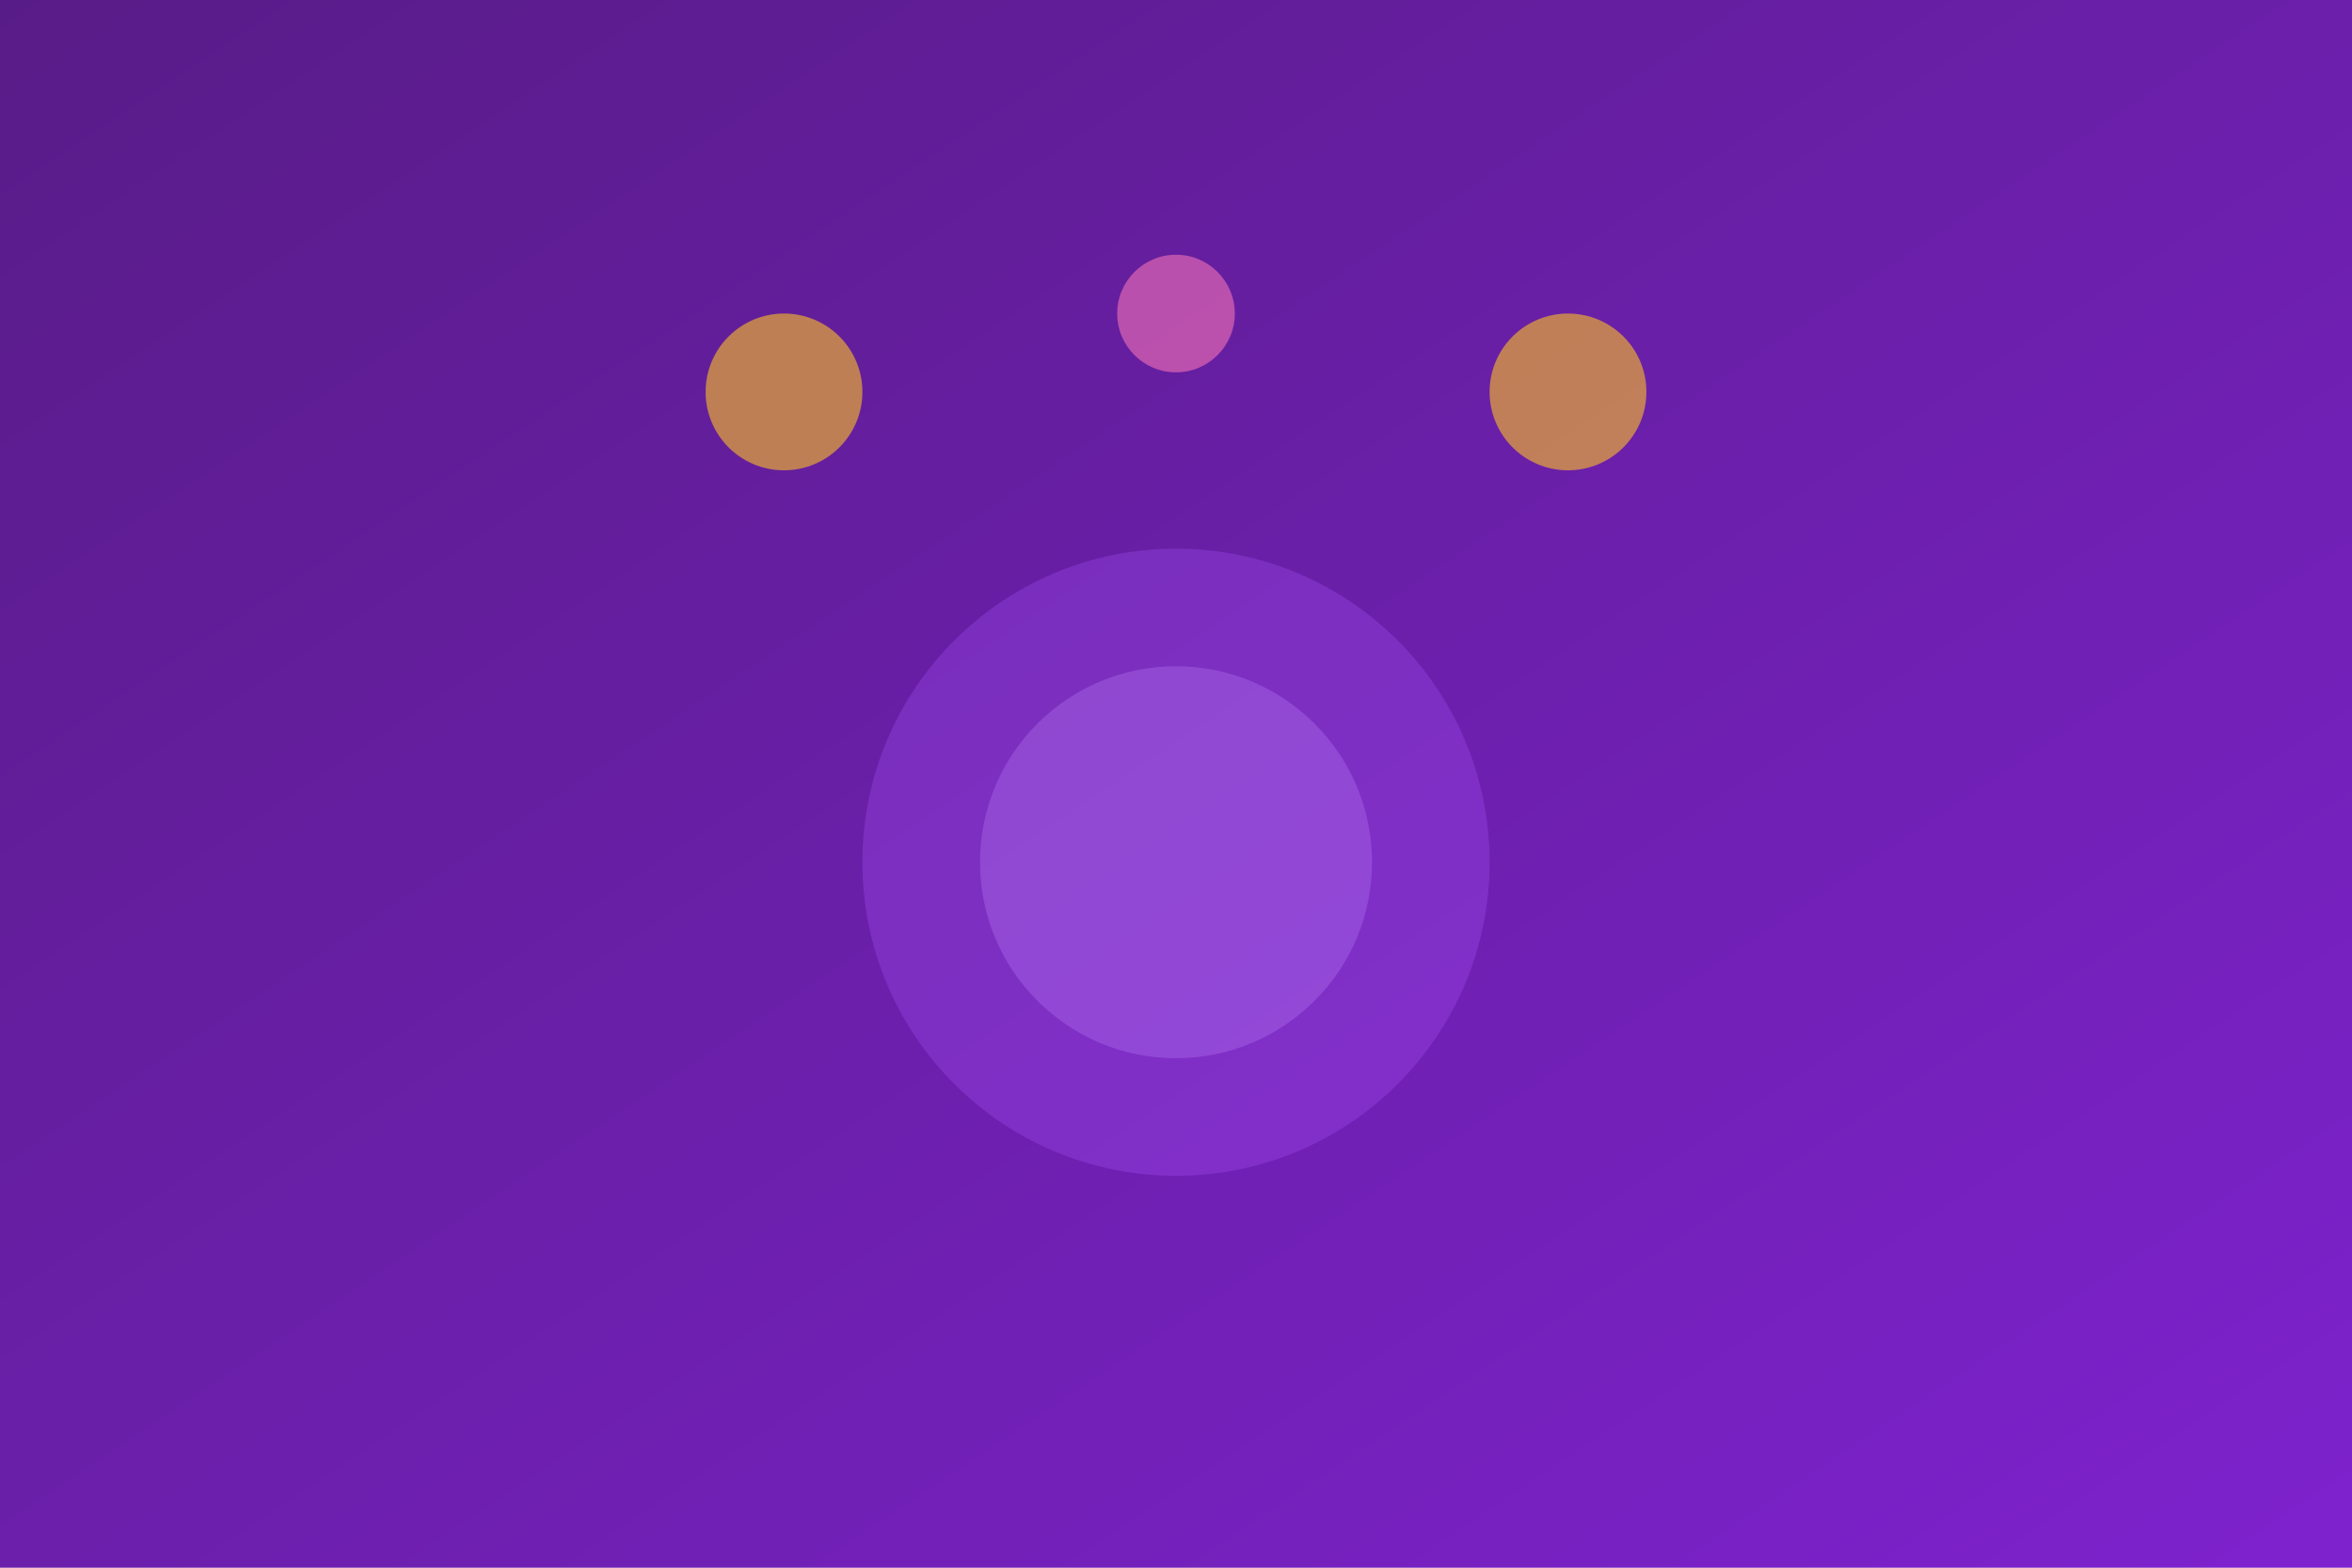
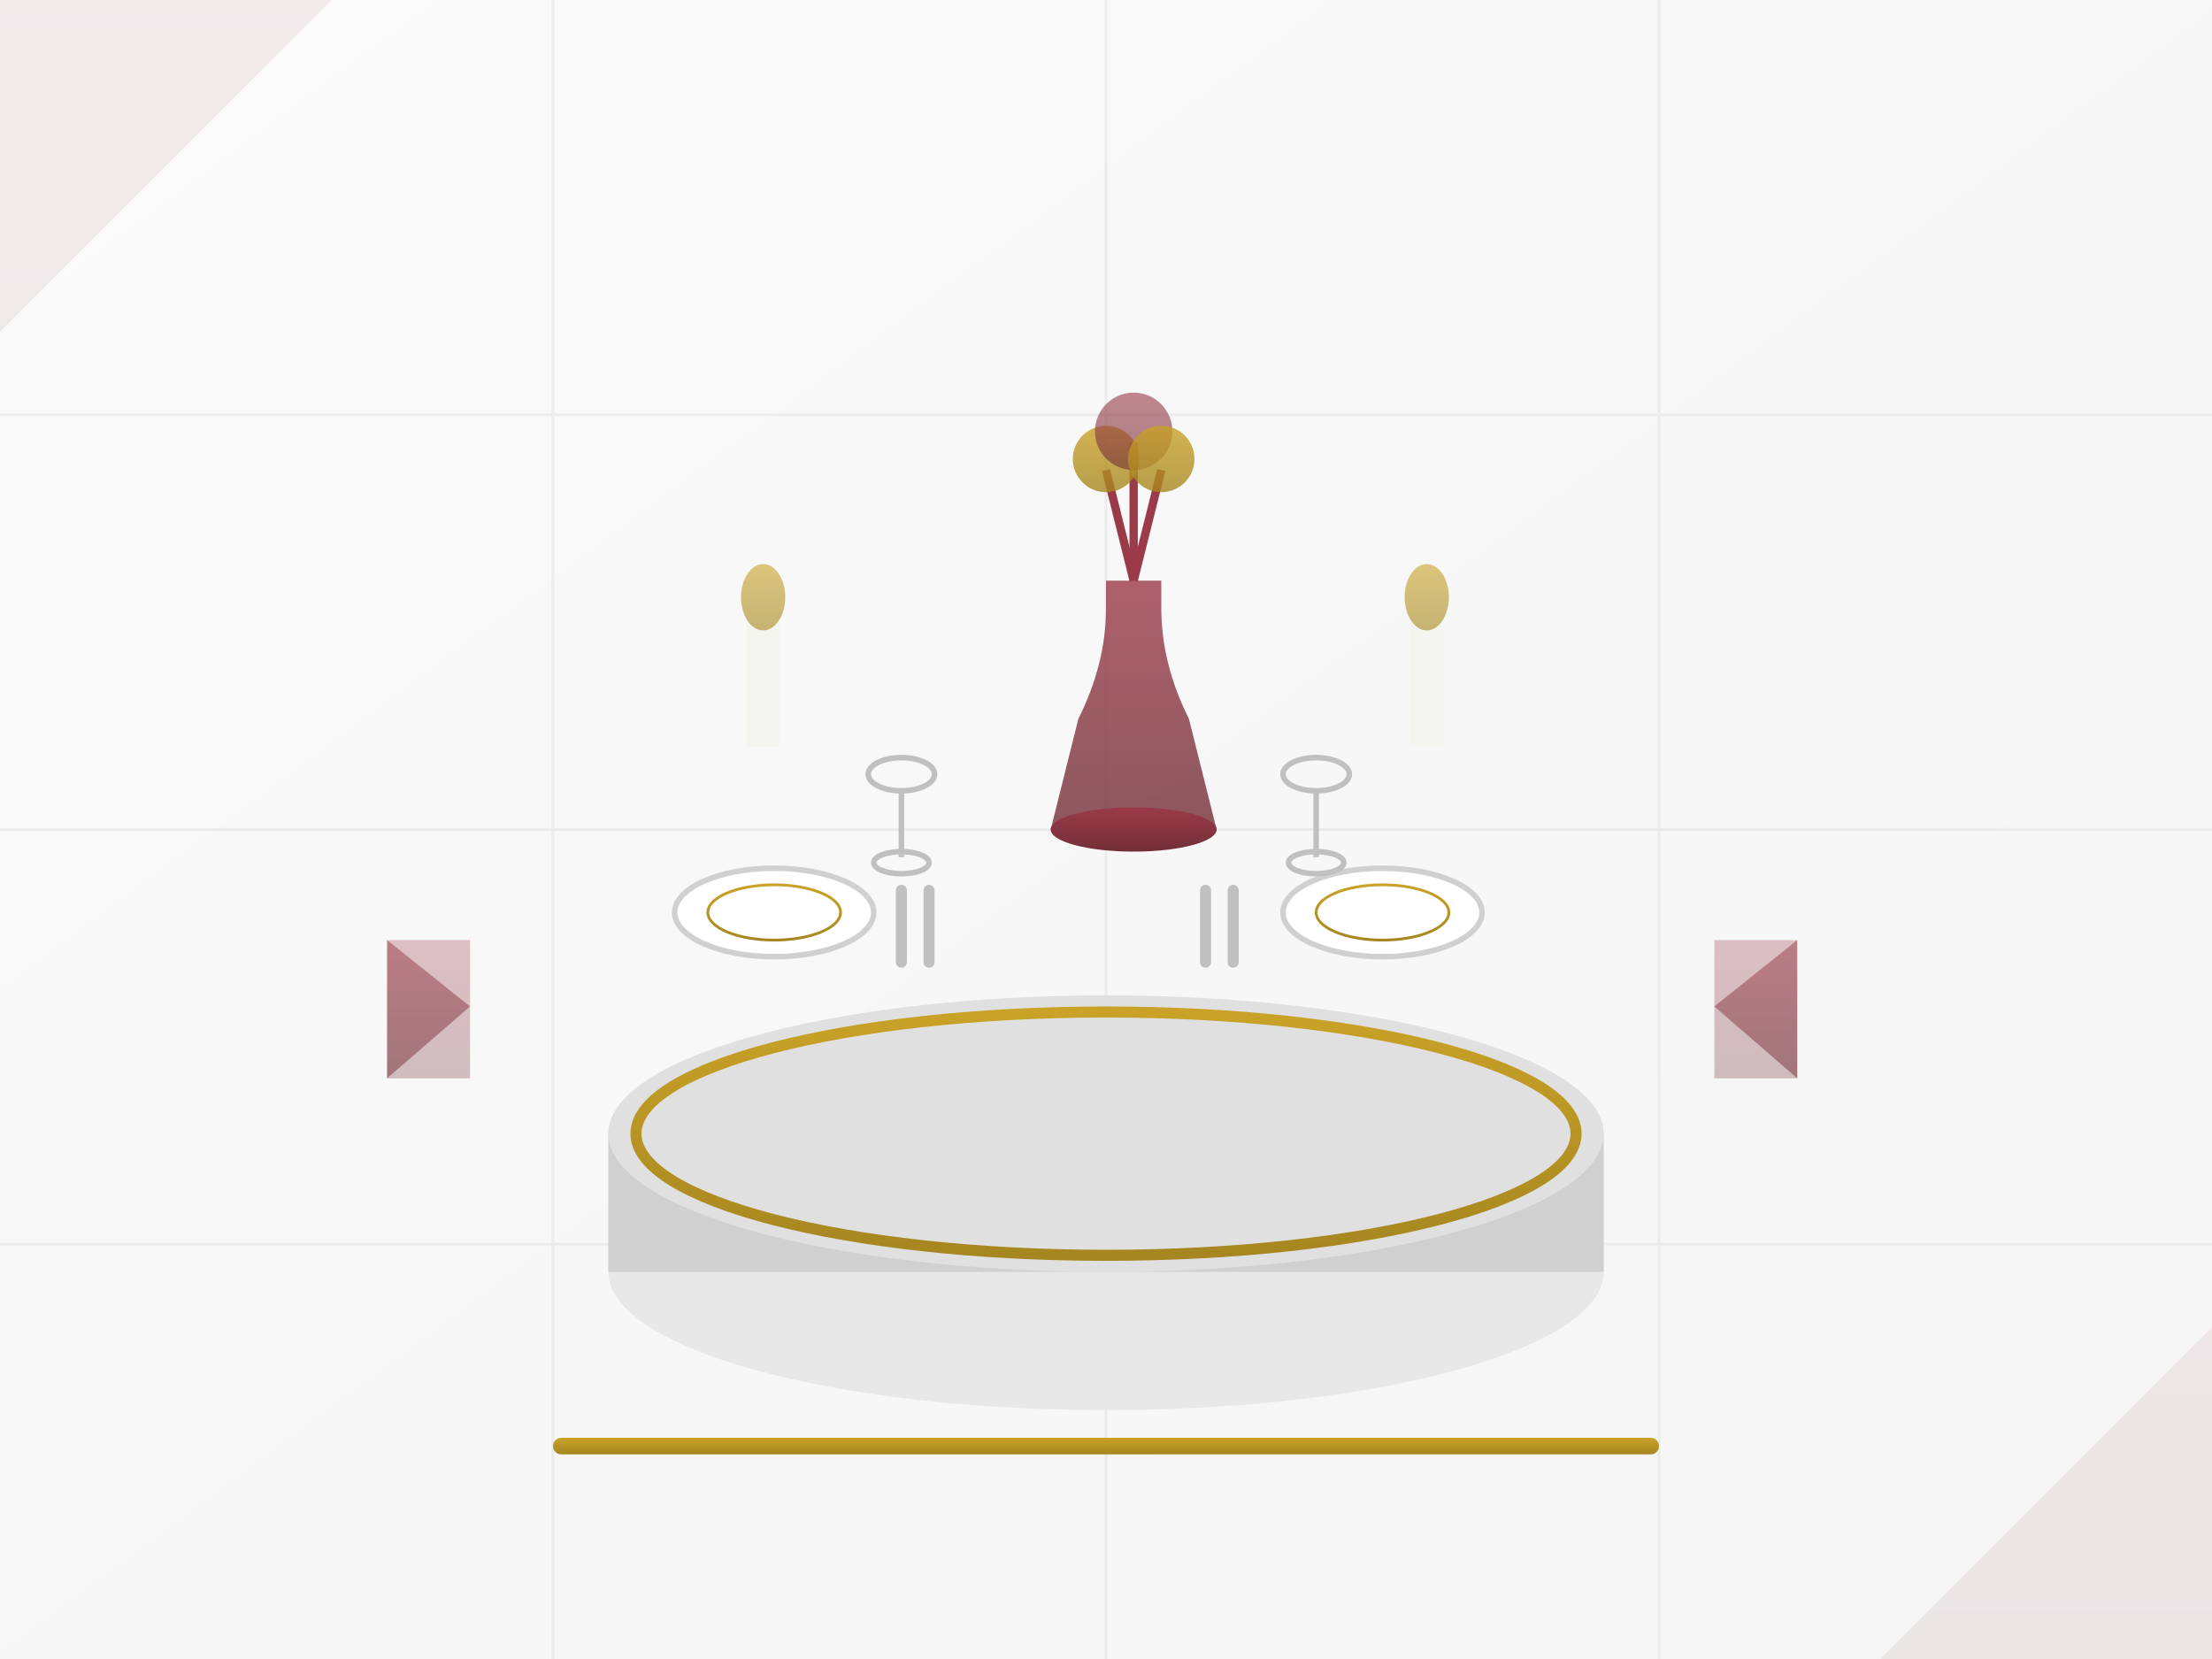
- <svg xmlns="http://www.w3.org/2000/svg" viewBox="0 0 600 400">
+ <svg xmlns="http://www.w3.org/2000/svg" viewBox="0 0 400 300">
  <defs>
-     <linearGradient id="svcSpec" x1="0%" y1="0%" x2="100%" y2="100%">
-       <stop offset="0%" style="stop-color:#581c87" />
-       <stop offset="100%" style="stop-color:#7e22ce" />
+     <linearGradient id="bgGrad" x1="0%" y1="0%" x2="100%" y2="100%">
+       <stop offset="0%" style="stop-color:#FAFAFA" />
+       <stop offset="100%" style="stop-color:#F5F5F5" />
+     </linearGradient>
+     <linearGradient id="primary" x1="0%" y1="0%" x2="0%" y2="100%">
+       <stop offset="0%" style="stop-color:#9B3A48" />
+       <stop offset="100%" style="stop-color:#722F37" />
+     </linearGradient>
+     <linearGradient id="gold" x1="0%" y1="0%" x2="0%" y2="100%">
+       <stop offset="0%" style="stop-color:#C9A227" />
+       <stop offset="100%" style="stop-color:#A68620" />
    </linearGradient>
  </defs>
-   <rect width="600" height="400" fill="url(#svcSpec)" />
-   <circle cx="200" cy="100" r="20" fill="#fbbf24" opacity="0.6" />
-   <circle cx="300" cy="80" r="15" fill="#f472b6" opacity="0.6" />
-   <circle cx="400" cy="100" r="20" fill="#fbbf24" opacity="0.6" />
-   <circle cx="300" cy="220" r="80" fill="#a855f7" opacity="0.3" />
-   <circle cx="300" cy="220" r="50" fill="#c084fc" opacity="0.3" />
+   <rect width="400" height="300" fill="url(#bgGrad)" />
+   <g stroke="#E0E0E0" stroke-width="0.5" opacity="0.5">
+     <line x1="0" y1="75" x2="400" y2="75" />
+     <line x1="0" y1="150" x2="400" y2="150" />
+     <line x1="0" y1="225" x2="400" y2="225" />
+     <line x1="100" y1="0" x2="100" y2="300" />
+     <line x1="200" y1="0" x2="200" y2="300" />
+     <line x1="300" y1="0" x2="300" y2="300" />
+   </g>
+   <g transform="translate(100, 130)">
+     <ellipse cx="100" cy="100" rx="90" ry="25" fill="#E8E8E8" />
+     <rect x="10" y="75" width="180" height="25" fill="#D0D0D0" />
+     <ellipse cx="100" cy="75" rx="90" ry="25" fill="#E0E0E0" />
+     <ellipse cx="100" cy="75" rx="85" ry="22" fill="none" stroke="url(#gold)" stroke-width="2" />
+   </g>
+   <g transform="translate(165, 80)">
+     <path d="M25 70 L30 50 Q35 40 35 30 L35 25 L45 25 L45 30 Q45 40 50 50 L55 70 Z" fill="url(#primary)" opacity="0.8" />
+     <ellipse cx="40" cy="70" rx="15" ry="4" fill="url(#primary)" />
+     <line x1="40" y1="25" x2="35" y2="5" stroke="#9B3A48" stroke-width="1.5" />
+     <line x1="40" y1="25" x2="40" y2="0" stroke="#9B3A48" stroke-width="1.5" />
+     <line x1="40" y1="25" x2="45" y2="5" stroke="#9B3A48" stroke-width="1.5" />
+     <circle cx="35" cy="3" r="6" fill="url(#gold)" opacity="0.8" />
+     <circle cx="40" cy="-2" r="7" fill="url(#primary)" opacity="0.6" />
+     <circle cx="45" cy="3" r="6" fill="url(#gold)" opacity="0.8" />
+   </g>
+   <g transform="translate(120, 155)">
+     <ellipse cx="20" cy="10" rx="18" ry="8" fill="#FFF" stroke="#D0D0D0" stroke-width="1" />
+     <ellipse cx="20" cy="10" rx="12" ry="5" fill="none" stroke="url(#gold)" stroke-width="0.5" />
+     <rect x="42" y="5" width="2" height="15" rx="1" fill="#C0C0C0" />
+     <rect x="47" y="5" width="2" height="15" rx="1" fill="#C0C0C0" />
+   </g>
+   <g transform="translate(230, 155)">
+     <ellipse cx="20" cy="10" rx="18" ry="8" fill="#FFF" stroke="#D0D0D0" stroke-width="1" />
+     <ellipse cx="20" cy="10" rx="12" ry="5" fill="none" stroke="url(#gold)" stroke-width="0.5" />
+     <rect x="-8" y="5" width="2" height="15" rx="1" fill="#C0C0C0" />
+     <rect x="-13" y="5" width="2" height="15" rx="1" fill="#C0C0C0" />
+   </g>
+   <g transform="translate(155, 135)">
+     <ellipse cx="8" cy="5" rx="6" ry="3" fill="none" stroke="#C0C0C0" stroke-width="1" />
+     <line x1="8" y1="8" x2="8" y2="20" stroke="#C0C0C0" stroke-width="1" />
+     <ellipse cx="8" cy="21" rx="5" ry="2" fill="none" stroke="#C0C0C0" stroke-width="1" />
+   </g>
+   <g transform="translate(230, 135)">
+     <ellipse cx="8" cy="5" rx="6" ry="3" fill="none" stroke="#C0C0C0" stroke-width="1" />
+     <line x1="8" y1="8" x2="8" y2="20" stroke="#C0C0C0" stroke-width="1" />
+     <ellipse cx="8" cy="21" rx="5" ry="2" fill="none" stroke="#C0C0C0" stroke-width="1" />
+   </g>
+   <g transform="translate(135, 100)">
+     <rect x="0" y="10" width="6" height="25" fill="#F5F5F0" />
+     <ellipse cx="3" cy="8" rx="4" ry="6" fill="url(#gold)" opacity="0.6" />
+   </g>
+   <g transform="translate(255, 100)">
+     <rect x="0" y="10" width="6" height="25" fill="#F5F5F0" />
+     <ellipse cx="3" cy="8" rx="4" ry="6" fill="url(#gold)" opacity="0.6" />
+   </g>
+   <g transform="translate(70, 170)">
+     <path d="M0 0 L15 0 L15 25 L0 25 Z" fill="url(#primary)" opacity="0.3" />
+     <path d="M0 0 L15 12 L0 25 Z" fill="url(#primary)" opacity="0.5" />
+   </g>
+   <g transform="translate(310, 170)">
+     <path d="M0 0 L15 0 L15 25 L0 25 Z" fill="url(#primary)" opacity="0.3" />
+     <path d="M15 0 L0 12 L15 25 Z" fill="url(#primary)" opacity="0.5" />
+   </g>
+   <rect x="100" y="260" width="200" height="3" rx="1.5" fill="url(#gold)" />
+   <path d="M0 0 L60 0 L0 60 Z" fill="url(#primary)" opacity="0.08" />
+   <path d="M400 300 L340 300 L400 240 Z" fill="url(#primary)" opacity="0.08" />
</svg>
